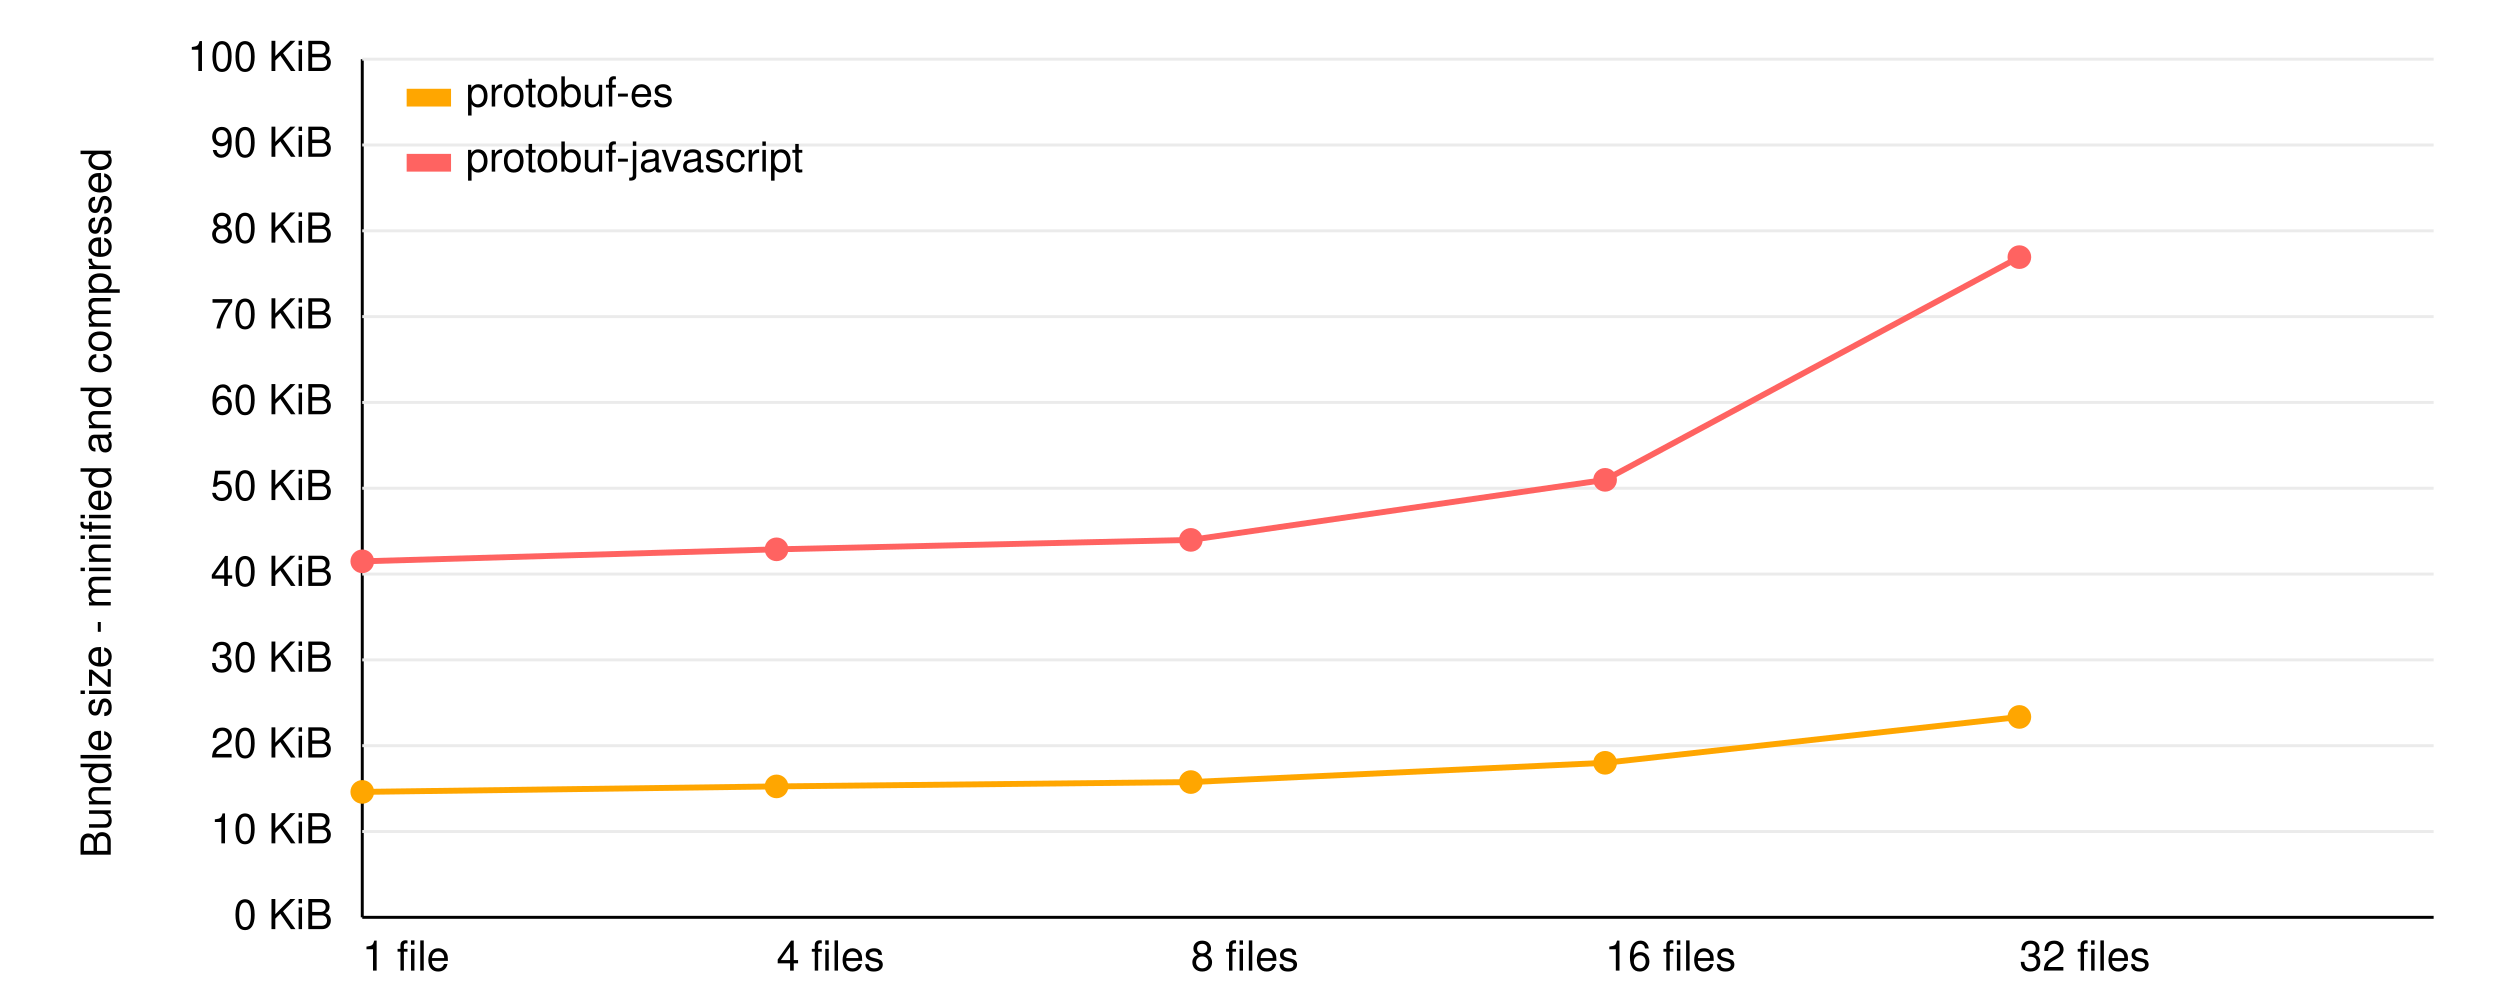
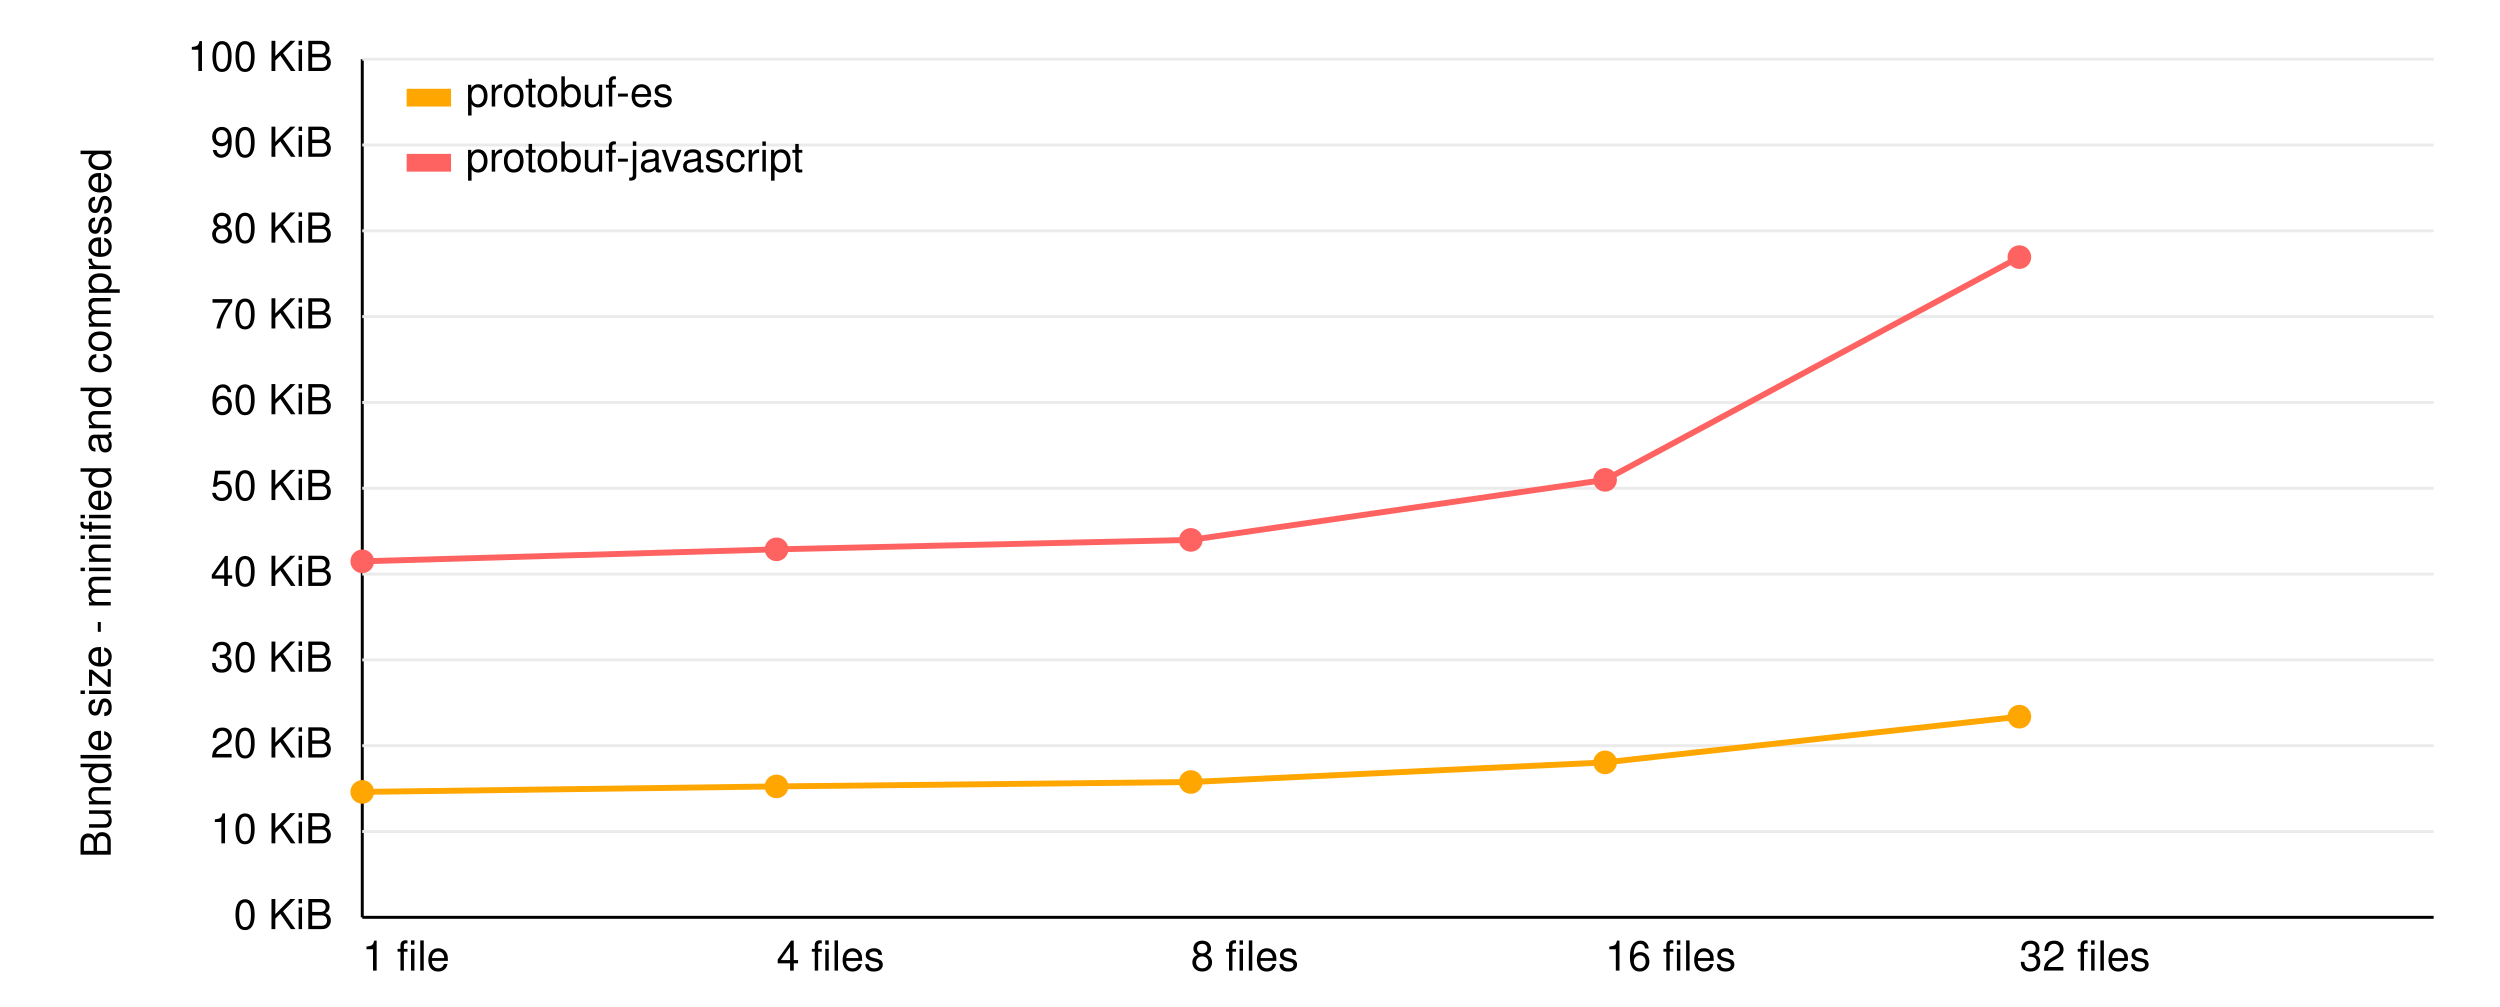
<svg xmlns="http://www.w3.org/2000/svg" version="1.1" width="820px" height="330px" viewBox="0 0 820 340" class="chart">
  <style>
      
      text {
        font: 14px Verdana, Helvetica, Arial, sans-serif;
      }
      
    </style>
  <g transform="translate(110,310)">
    <line y1="0" x2="700" stroke="black" />
    <text x="0" y="18" text-anchor="start">1 file</text>
    <text x="140" y="18" text-anchor="start">4 files</text>
    <text x="280" y="18" text-anchor="start">8 files</text>
    <text x="420" y="18" text-anchor="start">16 files</text>
    <text x="560" y="18" text-anchor="start">32 files</text>
  </g>
  <g transform="translate(110, 20)">
    <line x1="0" x2="0" y1="0" y2="290" stroke="black" />
    <g transform="rotate(-90), translate(-150,-85)">
      <text text-anchor="middle">Bundle size - minified and compressed</text>
    </g>
    <text x="-10" y="4" text-anchor="end">100 KiB</text>
    <line x1="0" x2="700" y1="0" y2="0" stroke="#ebebeb" />
    <text x="-10" y="33" text-anchor="end">90 KiB</text>
    <line x1="0" x2="700" y1="29" y2="29" stroke="#ebebeb" />
    <text x="-10" y="62" text-anchor="end">80 KiB</text>
    <line x1="0" x2="700" y1="58" y2="58" stroke="#ebebeb" />
    <text x="-10" y="91" text-anchor="end">70 KiB</text>
    <line x1="0" x2="700" y1="87" y2="87" stroke="#ebebeb" />
    <text x="-10" y="120" text-anchor="end">60 KiB</text>
    <line x1="0" x2="700" y1="116" y2="116" stroke="#ebebeb" />
    <text x="-10" y="149" text-anchor="end">50 KiB</text>
    <line x1="0" x2="700" y1="145" y2="145" stroke="#ebebeb" />
    <text x="-10" y="178" text-anchor="end">40 KiB</text>
    <line x1="0" x2="700" y1="174" y2="174" stroke="#ebebeb" />
    <text x="-10" y="207" text-anchor="end">30 KiB</text>
    <line x1="0" x2="700" y1="203" y2="203" stroke="#ebebeb" />
    <text x="-10" y="236" text-anchor="end">20 KiB</text>
    <line x1="0" x2="700" y1="232" y2="232" stroke="#ebebeb" />
    <text x="-10" y="265" text-anchor="end">10 KiB</text>
    <line x1="0" x2="700" y1="261" y2="261" stroke="#ebebeb" />
    <text x="-10" y="294" text-anchor="end">0 KiB</text>
  </g>
  <g transform="translate(110, 20)">
-     <polyline fill="none" stroke="#ffa600" stroke-width="2" points="0,247.616 140,245.758 280,244.291 420,237.78 560,222.283">
+     <polyline fill="none" stroke="#ffa600" stroke-width="2" points="0,247.616 140,245.758 280,244.274 420,237.639 560,222.187">
    </polyline>
    <circle cx="0" cy="247.616" r="4" fill="#ffa600" />
    <circle cx="140" cy="245.758" r="4" fill="#ffa600" />
-     <circle cx="280" cy="244.291" r="4" fill="#ffa600" />
-     <circle cx="420" cy="237.78" r="4" fill="#ffa600" />
-     <circle cx="560" cy="222.283" r="4" fill="#ffa600" />
+     <circle cx="280" cy="244.274" r="4" fill="#ffa600" />
+     <circle cx="420" cy="237.639" r="4" fill="#ffa600" />
+     <circle cx="560" cy="222.187" r="4" fill="#ffa600" />
  </g>
  <g transform="translate(110, 20)">
    <polyline fill="none" stroke="#ff6361" stroke-width="2" points="0,169.692 140,165.64 280,162.451 420,142.157 560,66.893">
    </polyline>
    <circle cx="0" cy="169.692" r="4" fill="#ff6361" />
    <circle cx="140" cy="165.64" r="4" fill="#ff6361" />
    <circle cx="280" cy="162.451" r="4" fill="#ff6361" />
    <circle cx="420" cy="142.157" r="4" fill="#ff6361" />
    <circle cx="560" cy="66.893" r="4" fill="#ff6361" />
  </g>
  <g transform="translate(125, 30)">
    <g transform="translate(0, 0)">
      <rect width="15" height="6" fill="#ffa600" />
      <text x="20" y="6">protobuf-es</text>
    </g>
    <g transform="translate(0, 22)">
      <rect width="15" height="6" fill="#ff6361" />
      <text x="20" y="6">protobuf-javascript</text>
    </g>
  </g>
</svg>
